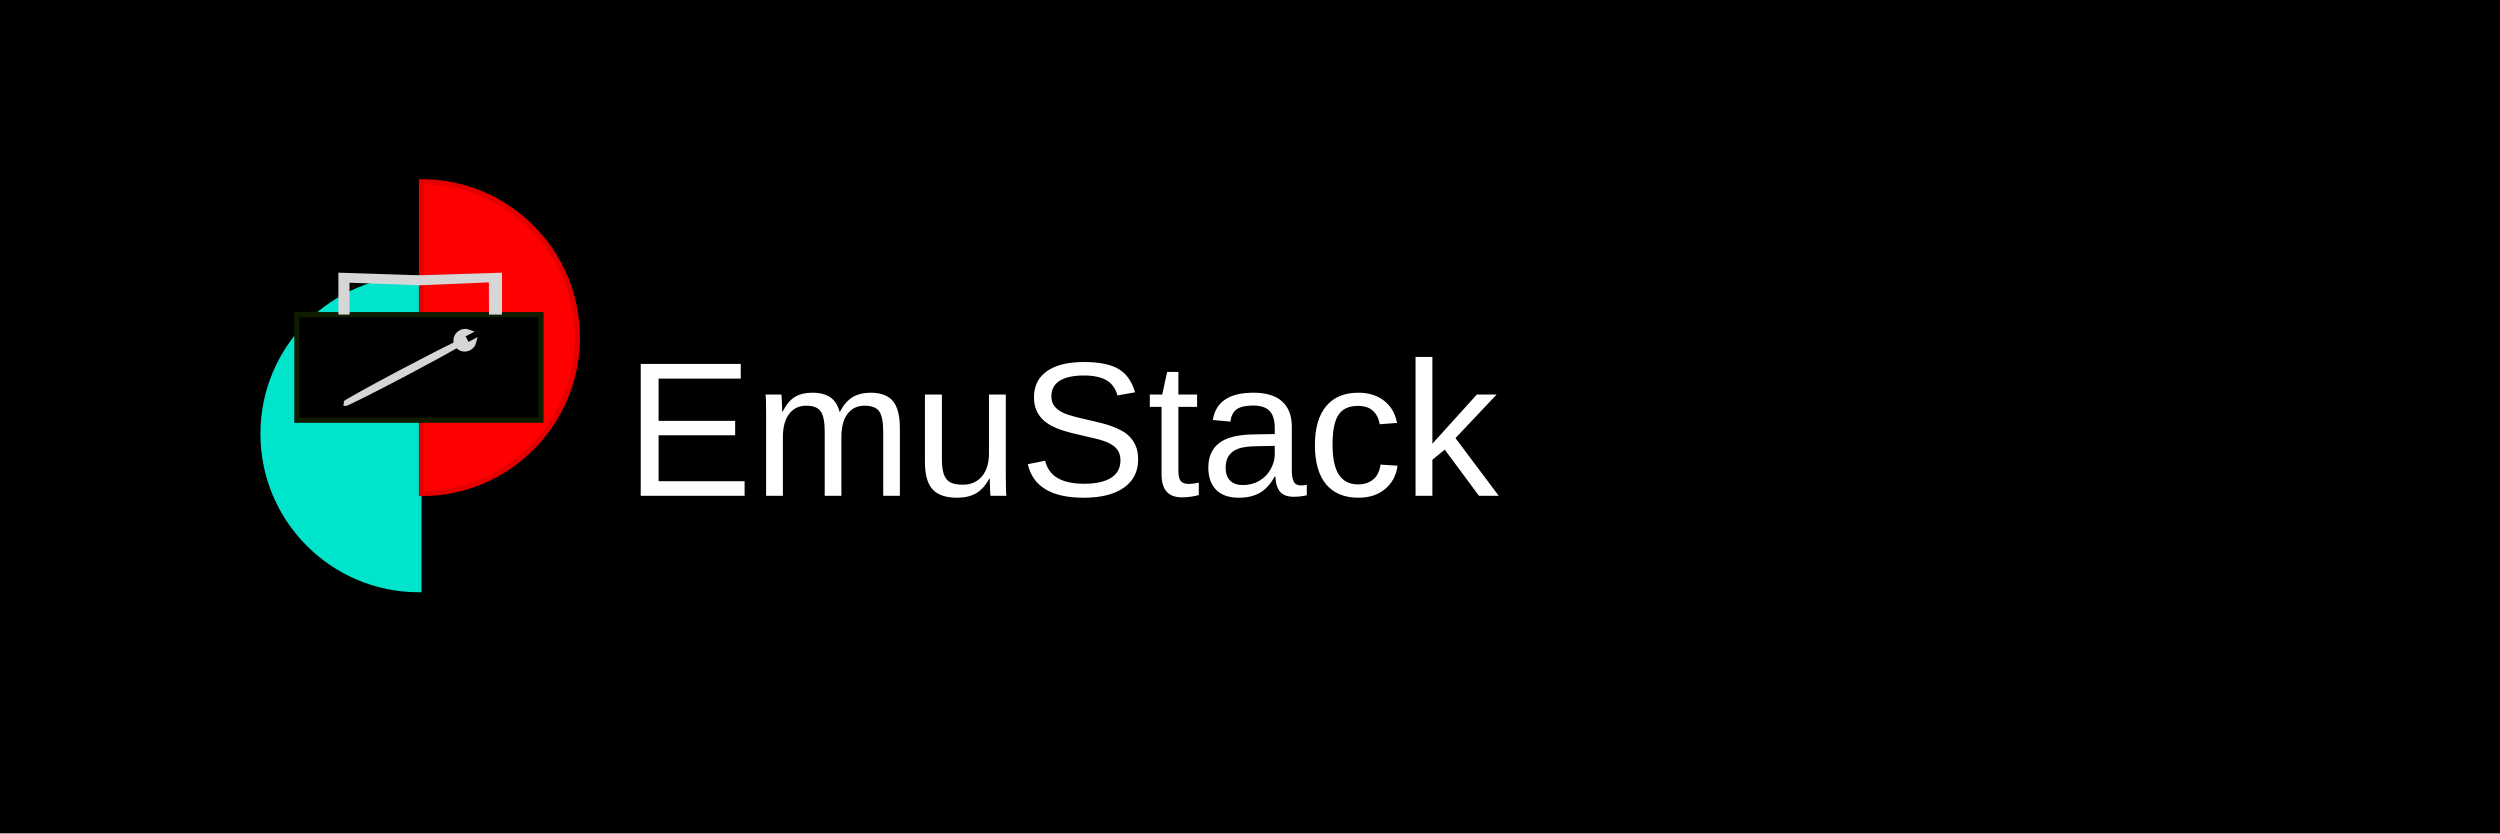
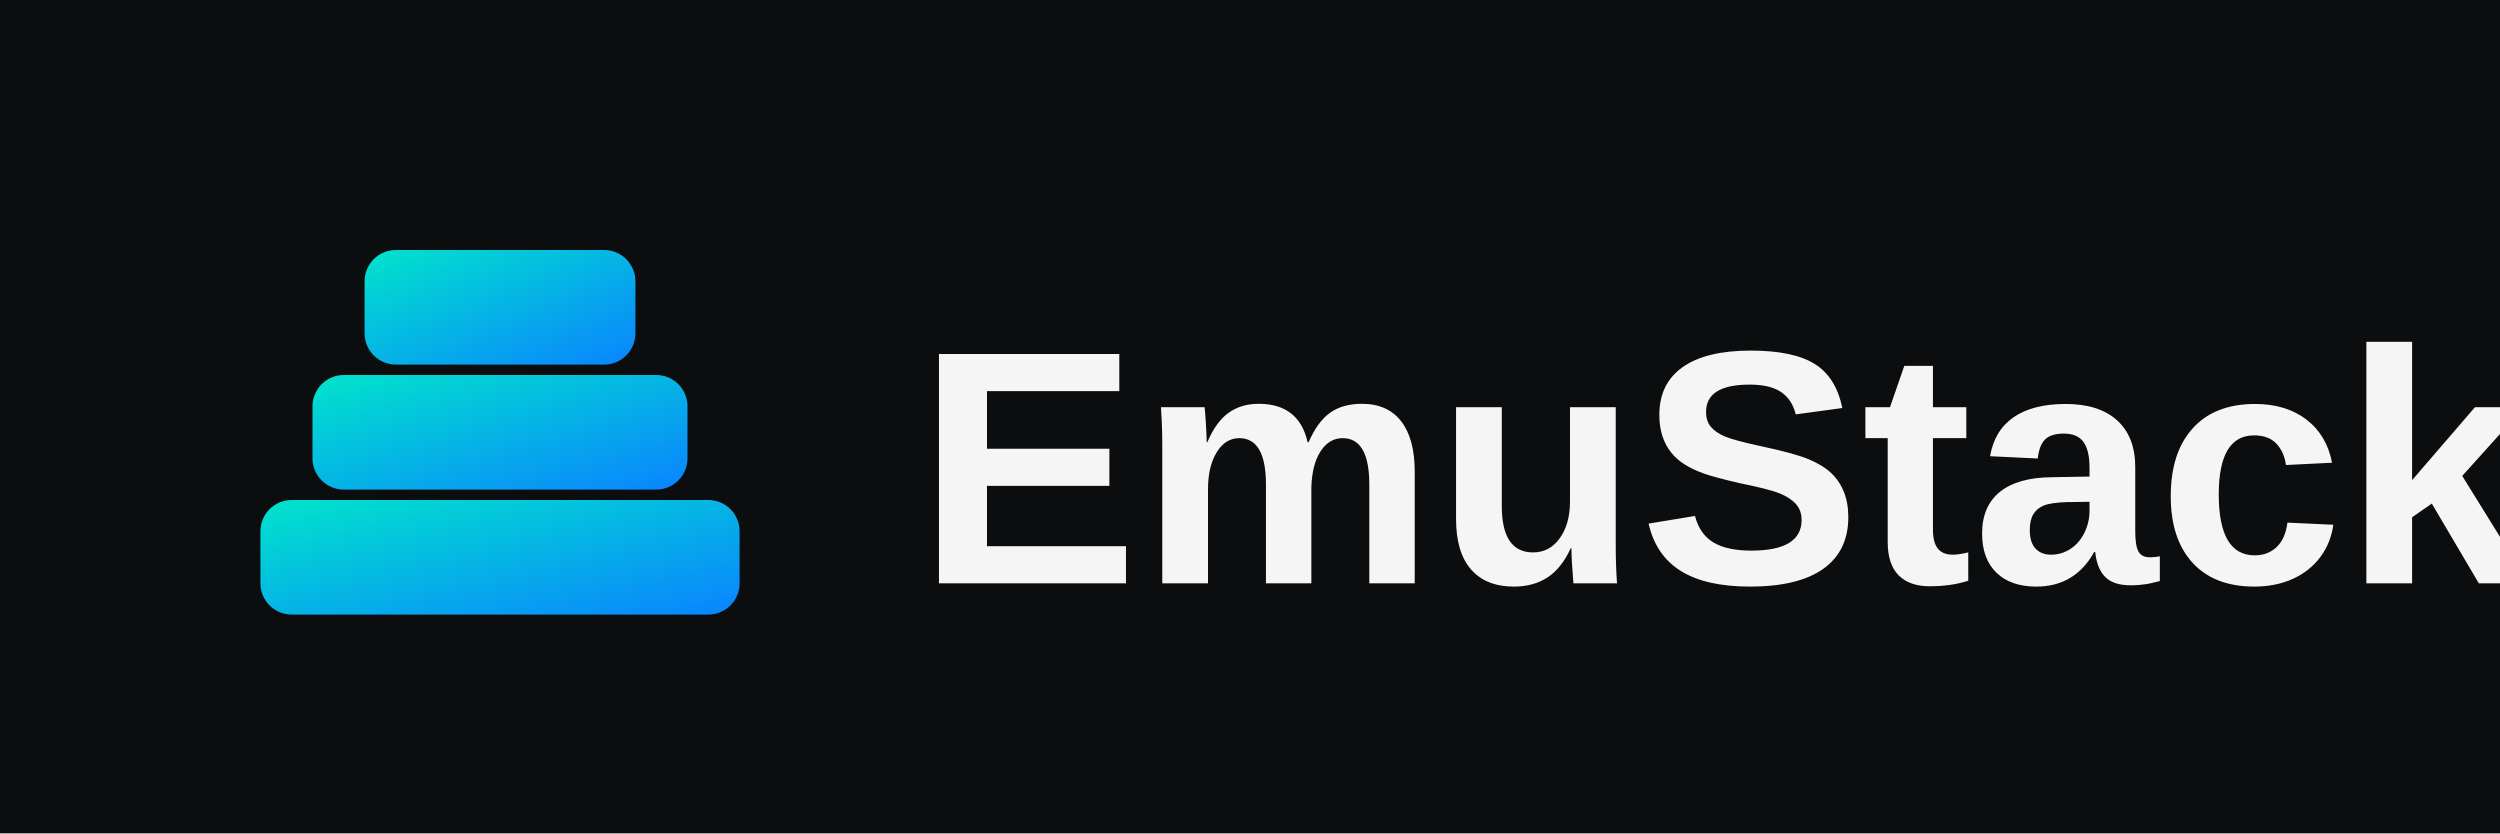
- <svg xmlns="http://www.w3.org/2000/svg" width="1200" height="400" viewBox="0 0 1200 400" version="1.1">
-   <rect width="1200" height="400" fill="#000000" />
-   <g transform="translate(125 86) scale(1.45)">
-     <g transform="translate(-52.53744,-64.20959)">
-       <path style="fill:#00e4cb;fill-opacity:1;stroke:#00e4cb;stroke-width:1.7;stroke-opacity:1" d="M 105,96.887 A 51.613,51.613 0 0 0 53.387,148.5 51.613,51.613 0 0 0 105,200.113 Z" />
-       <path style="fill:#ff0000;stroke:#e40000;stroke-width:1.7" d="M 105.85,65.06 V 168.285 A 51.613,51.613 0 0 0 157.463,116.672 51.613,51.613 0 0 0 105.85,65.06 Z" />
-       <rect style="fill:#000000;fill-opacity:1;stroke:#0f1c00;stroke-width:1.7;stroke-opacity:1" width="80.799" height="34.969" x="64.601" y="109.049" />
-       <path style="fill:#d6d6d6;fill-opacity:1;stroke:#d6d6d6;stroke-width:1.7;stroke-opacity:1" d="M 131.656,108.199 V 96.037 L 105,96.887 79.194,96.037 v 12.162 h 2.018 L 81.177,97.607 105,98.502 l 24.004,-1.017 0.041,10.714 z" />
-       <path style="fill:#d6d6d6;fill-opacity:1;stroke:#d6d6d6;stroke-width:1.7;stroke-opacity:1" d="m 118.906,114.973 a 2.884,3.013 62.171 0 0 -1.411,3.761 0.46,22.225 62.171 0 0 -17.44,8.932 0.46,22.225 62.171 0 0 -19.439,10.782 0.46,22.225 62.171 0 0 19.869,-9.968 0.46,22.225 62.171 0 0 17.213,-9.362 2.884,3.013 62.171 0 0 3.902,0.956 2.884,3.013 62.171 0 0 1.545,-1.937 l -2.072,1.094 -1.767,-3.347 2.075,-1.095 a 2.884,3.013 62.171 0 0 -2.473,0.184 z" />
-     </g>
+ <svg xmlns="http://www.w3.org/2000/svg" width="1200" height="400" viewBox="0 0 1200 400">
+   <rect width="1200" height="400" fill="#0b0d0e" />
+   <defs>
+     <linearGradient id="stack-gradient" x1="0" y1="0" x2="1" y2="1">
+       <stop offset="0%" stop-color="#00e4cb" />
+       <stop offset="100%" stop-color="#0a84ff" />
+     </linearGradient>
+   </defs>
+   <g transform="translate(80,40) scale(0.625)" fill="url(#stack-gradient)">
+     <path d="M96 320 h320 a24 24 0 0 1 24 24 v40 a24 24 0 0 1 -24 24 H96 a24 24 0 0 1 -24 -24 v-40 a24 24 0 0 1 24 -24 z" />
+     <path d="M136 224 h240 a24 24 0 0 1 24 24 v40 a24 24 0 0 1 -24 24 H136 a24 24 0 0 1 -24 -24 v-40 a24 24 0 0 1 24 -24 z" />
+     <path d="M176 128 h160 a24 24 0 0 1 24 24 v40 a24 24 0 0 1 -24 24 H176 a24 24 0 0 1 -24 -24 v-40 a24 24 0 0 1 24 -24 z" />
  </g>
-   <text x="300" y="238" fill="#ffffff" font-family="Arial, Helvetica, sans-serif" font-size="92" font-weight="400">EmuStack</text>
+   <text x="440" y="280" font-family="Arial, Helvetica, sans-serif" font-size="160" font-weight="700" fill="#f5f5f5">EmuStack</text>
</svg>
